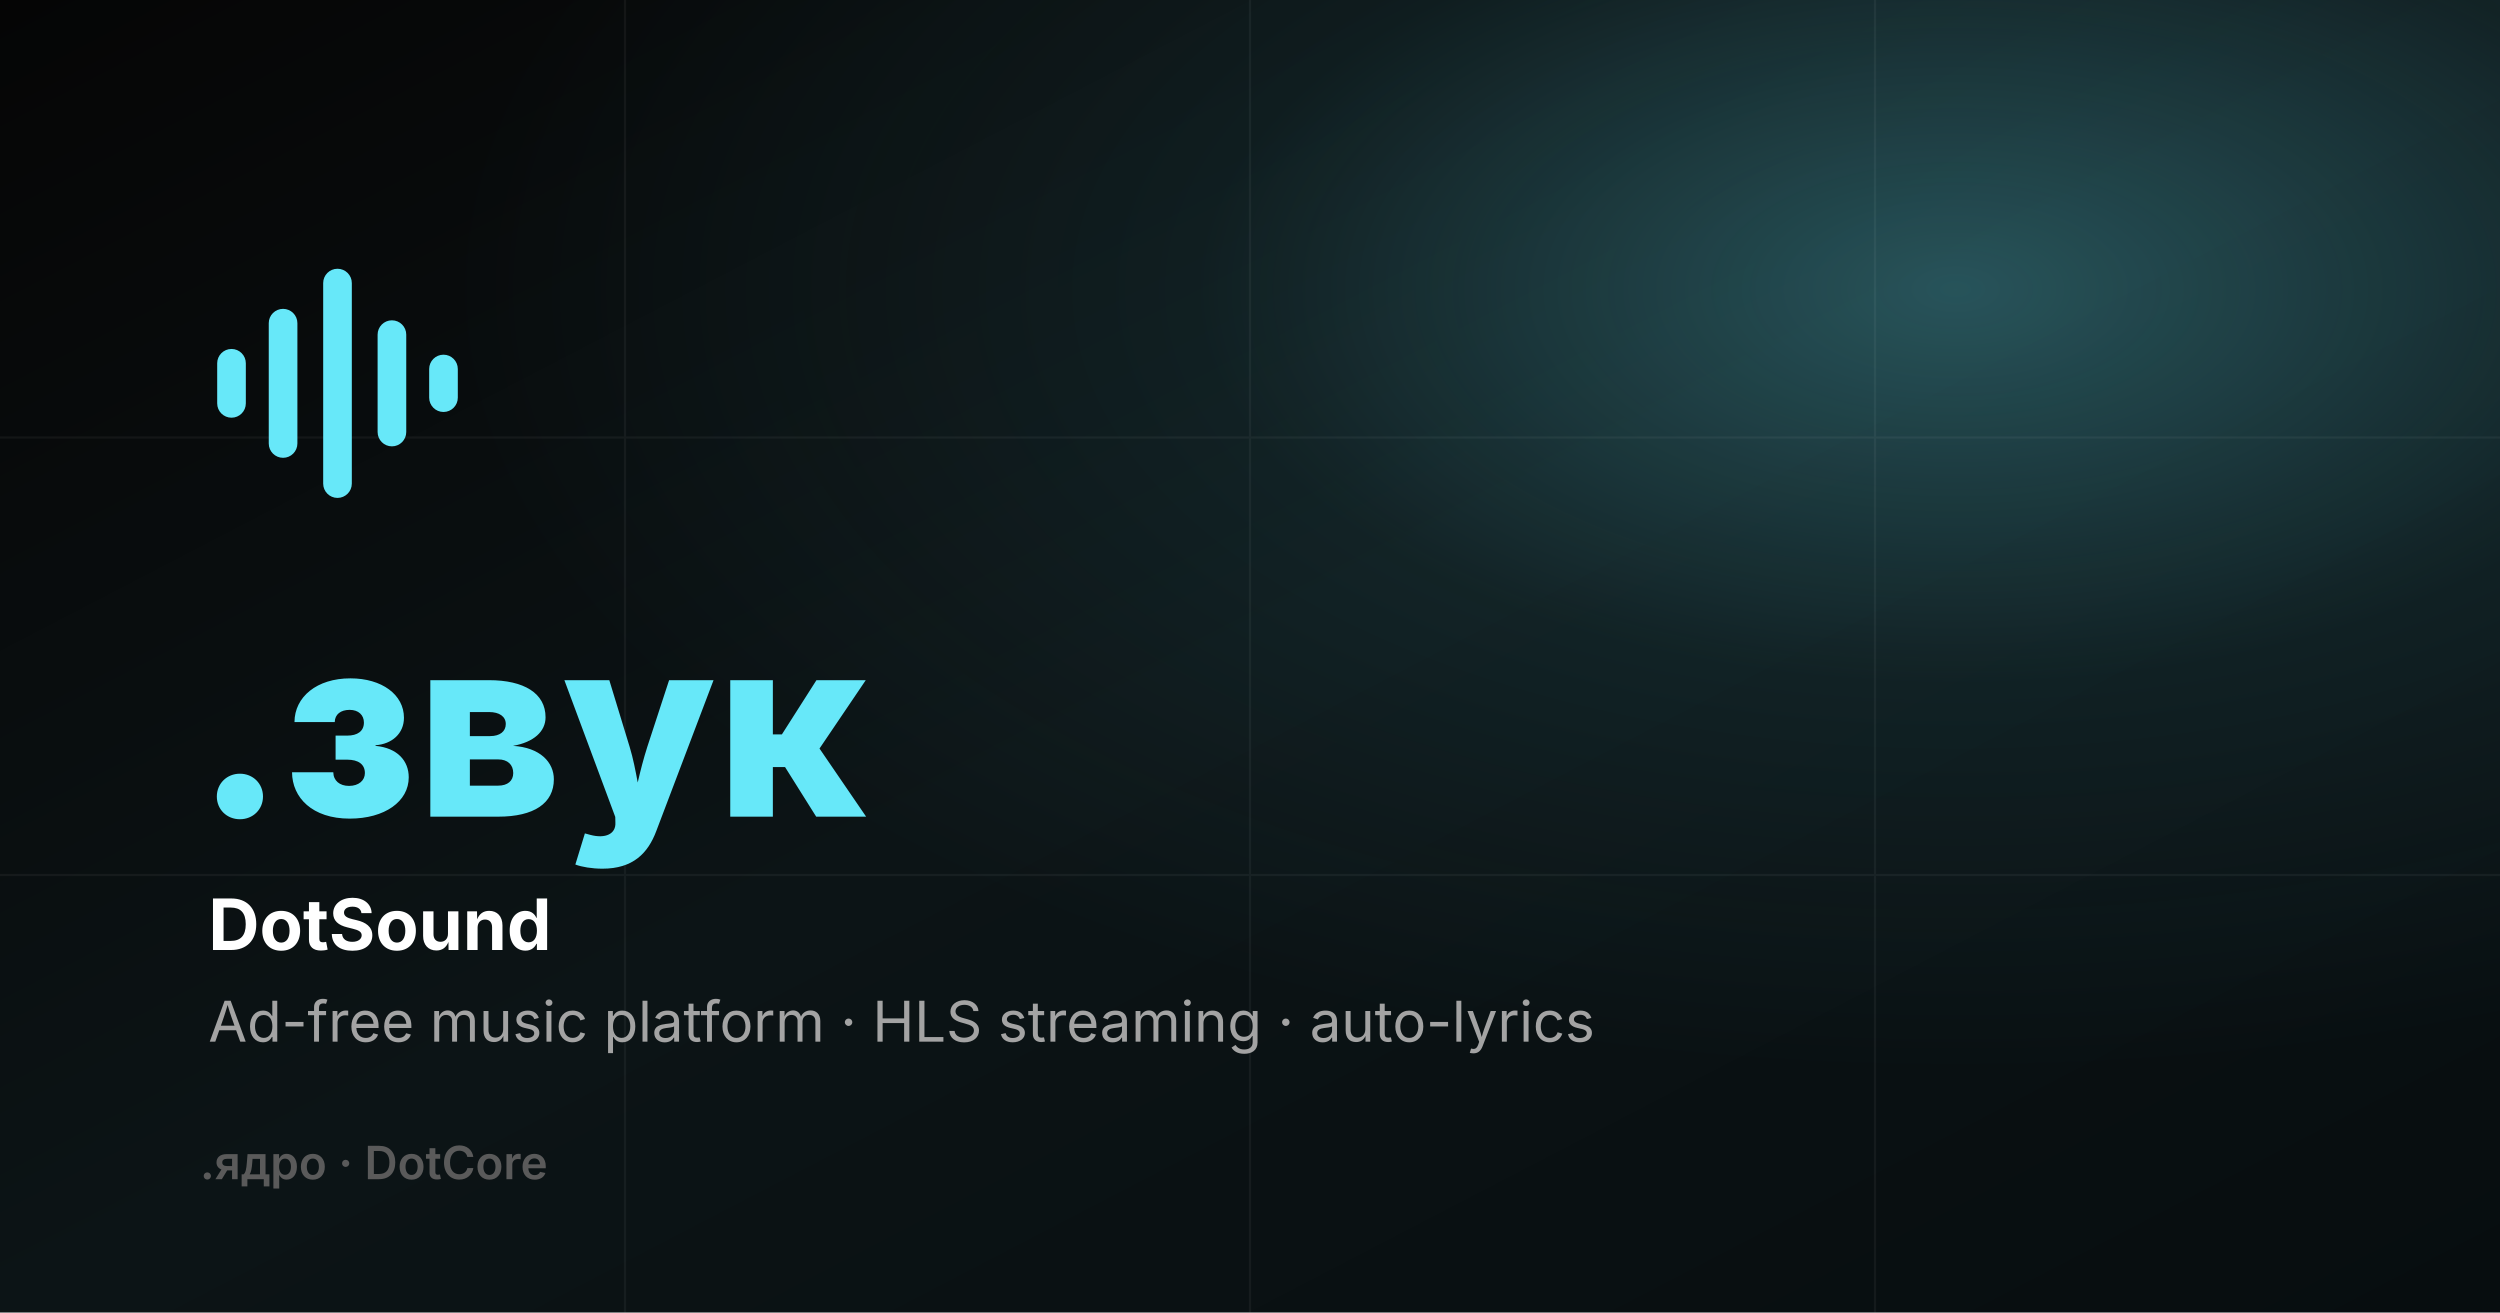
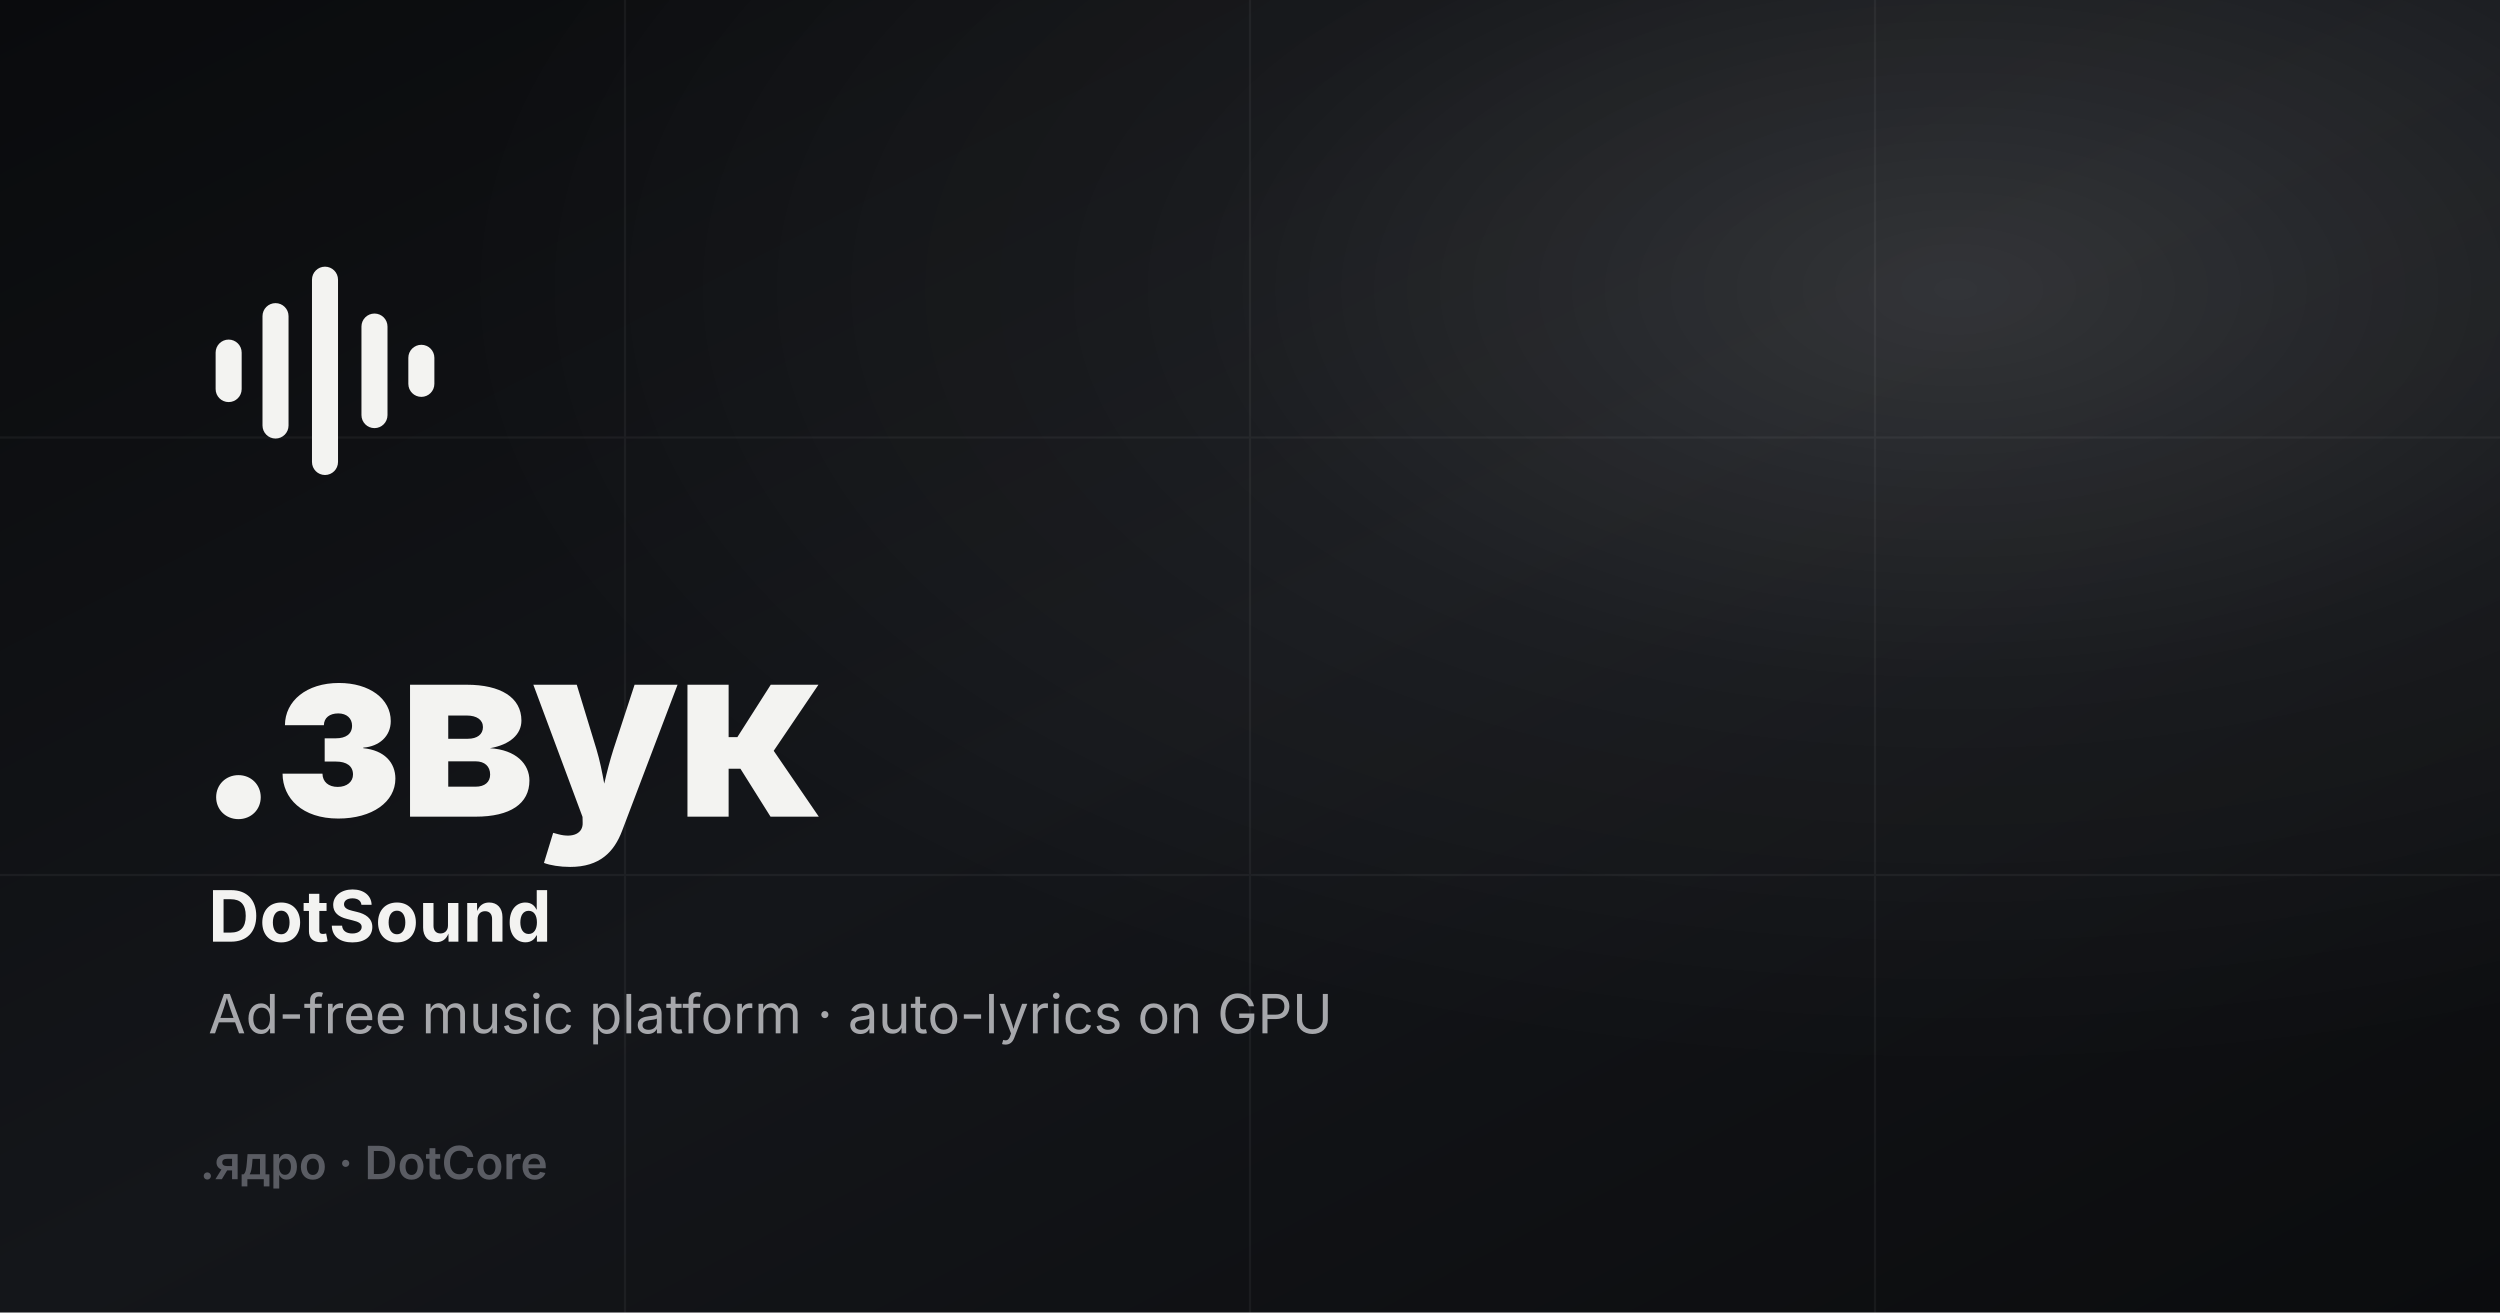
<svg xmlns="http://www.w3.org/2000/svg" width="1200" height="630" viewBox="0 0 1200 630" role="img" aria-labelledby="t d">
  <defs>
    <linearGradient id="bg" x1="0" y1="0" x2="1" y2="1">
-       <stop offset="0" stop-color="#050505" />
-       <stop offset="0.5" stop-color="#0c1416" />
-       <stop offset="1" stop-color="#070d0f" />
+       <stop offset="0" stop-color="#0a0b0d" />
+       <stop offset="0.5" stop-color="#14161a" />
+       <stop offset="1" stop-color="#0b0c0e" />
    </linearGradient>
    <radialGradient id="glow" cx="78%" cy="22%" r="60%">
-       <stop offset="0" stop-color="#67e8f9" stop-opacity="0.30" />
-       <stop offset="0.5" stop-color="#67e8f9" stop-opacity="0.07" />
-       <stop offset="1" stop-color="#67e8f9" stop-opacity="0" />
+       <stop offset="0" stop-color="#ffffff" stop-opacity="0.13" />
+       <stop offset="0.5" stop-color="#ffffff" stop-opacity="0.04" />
+       <stop offset="1" stop-color="#ffffff" stop-opacity="0" />
    </radialGradient>
  </defs>
  <rect width="1200" height="630" fill="url(#bg)" />
  <rect width="1200" height="630" fill="url(#glow)" />
  <g opacity="0.05" stroke="#ffffff" stroke-width="1">
    <path d="M0 210 H1200 M0 420 H1200 M300 0 V630 M600 0 V630 M900 0 V630" />
  </g>
-   <svg x="96" y="118" width="132" height="132" viewBox="0 0 48 48">
-     <g fill="#67e8f9">
+   <svg x="96" y="118" width="120" height="120" viewBox="0 0 48 48">
+     <g fill="#f3f3f1">
      <rect x="3" y="18" width="5" height="12" rx="2.5" />
      <rect x="12" y="11" width="5" height="26" rx="2.5" />
      <rect x="21.5" y="4" width="5" height="40" rx="2.5" />
      <rect x="31" y="13" width="5" height="22" rx="2.5" />
      <rect x="40" y="19" width="5" height="10" rx="2.5" />
    </g>
  </svg>
-   <text x="94" y="392" font-family="Inter, Arial, sans-serif" font-size="120" font-weight="800" fill="#67e8f9">.звук</text>
-   <text x="100" y="456" font-family="Inter, Arial, sans-serif" font-size="34" font-weight="700" fill="#ffffff">DotSound</text>
-   <text x="100" y="500" font-family="Inter, Arial, sans-serif" font-size="27" fill="#a3a3a3">Ad-free music platform · HLS streaming · auto-lyrics</text>
-   <text x="96" y="566" font-family="Inter, Arial, sans-serif" font-size="22" font-weight="600" fill="#5a5a5a">.ядро · DotCore</text>
+   <text x="94" y="392" font-family="Inter, Arial, sans-serif" font-size="116" font-weight="800" fill="#f3f3f1" letter-spacing="-3">.звук</text>
+   <text x="100" y="452" font-family="Inter, Arial, sans-serif" font-size="34" font-weight="700" fill="#f3f3f1">DotSound</text>
+   <text x="100" y="496" font-family="Inter, Arial, sans-serif" font-size="26" fill="#a6a7ab">Ad-free music platform · auto-lyrics on GPU</text>
+   <text x="96" y="566" font-family="Inter, Arial, sans-serif" font-size="22" font-weight="600" fill="#5a5c63">.ядро · DotCore</text>
</svg>
